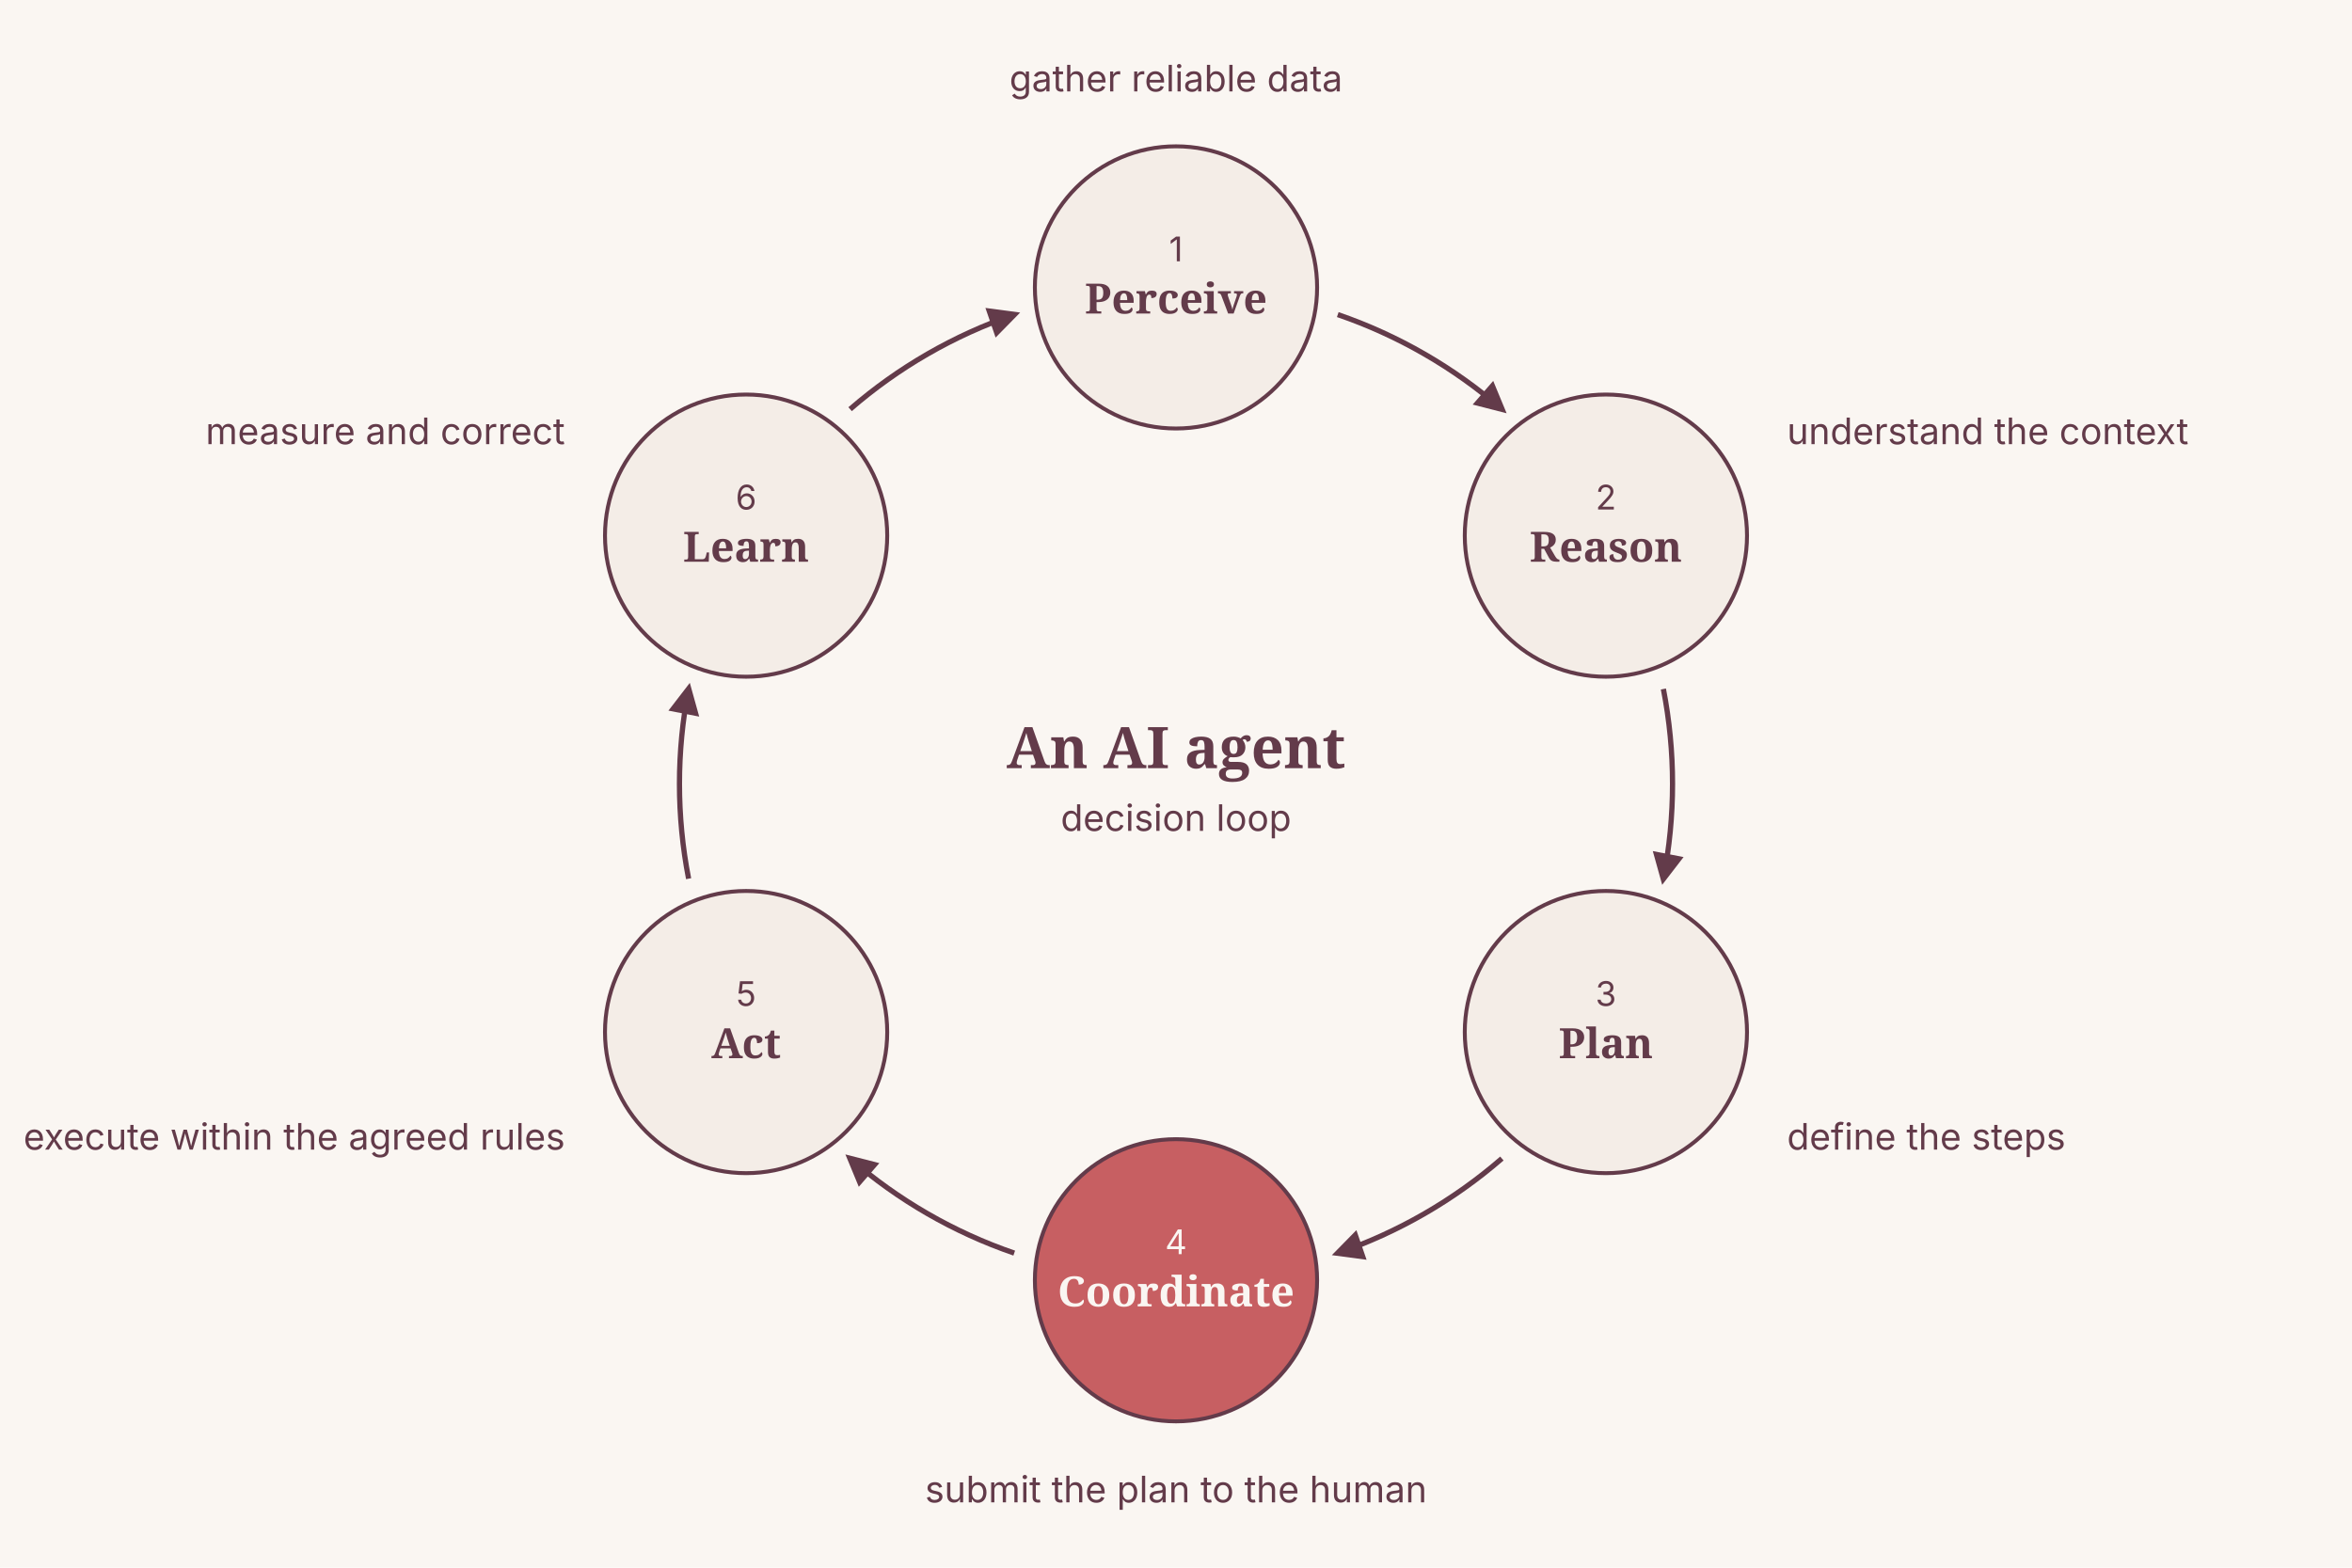
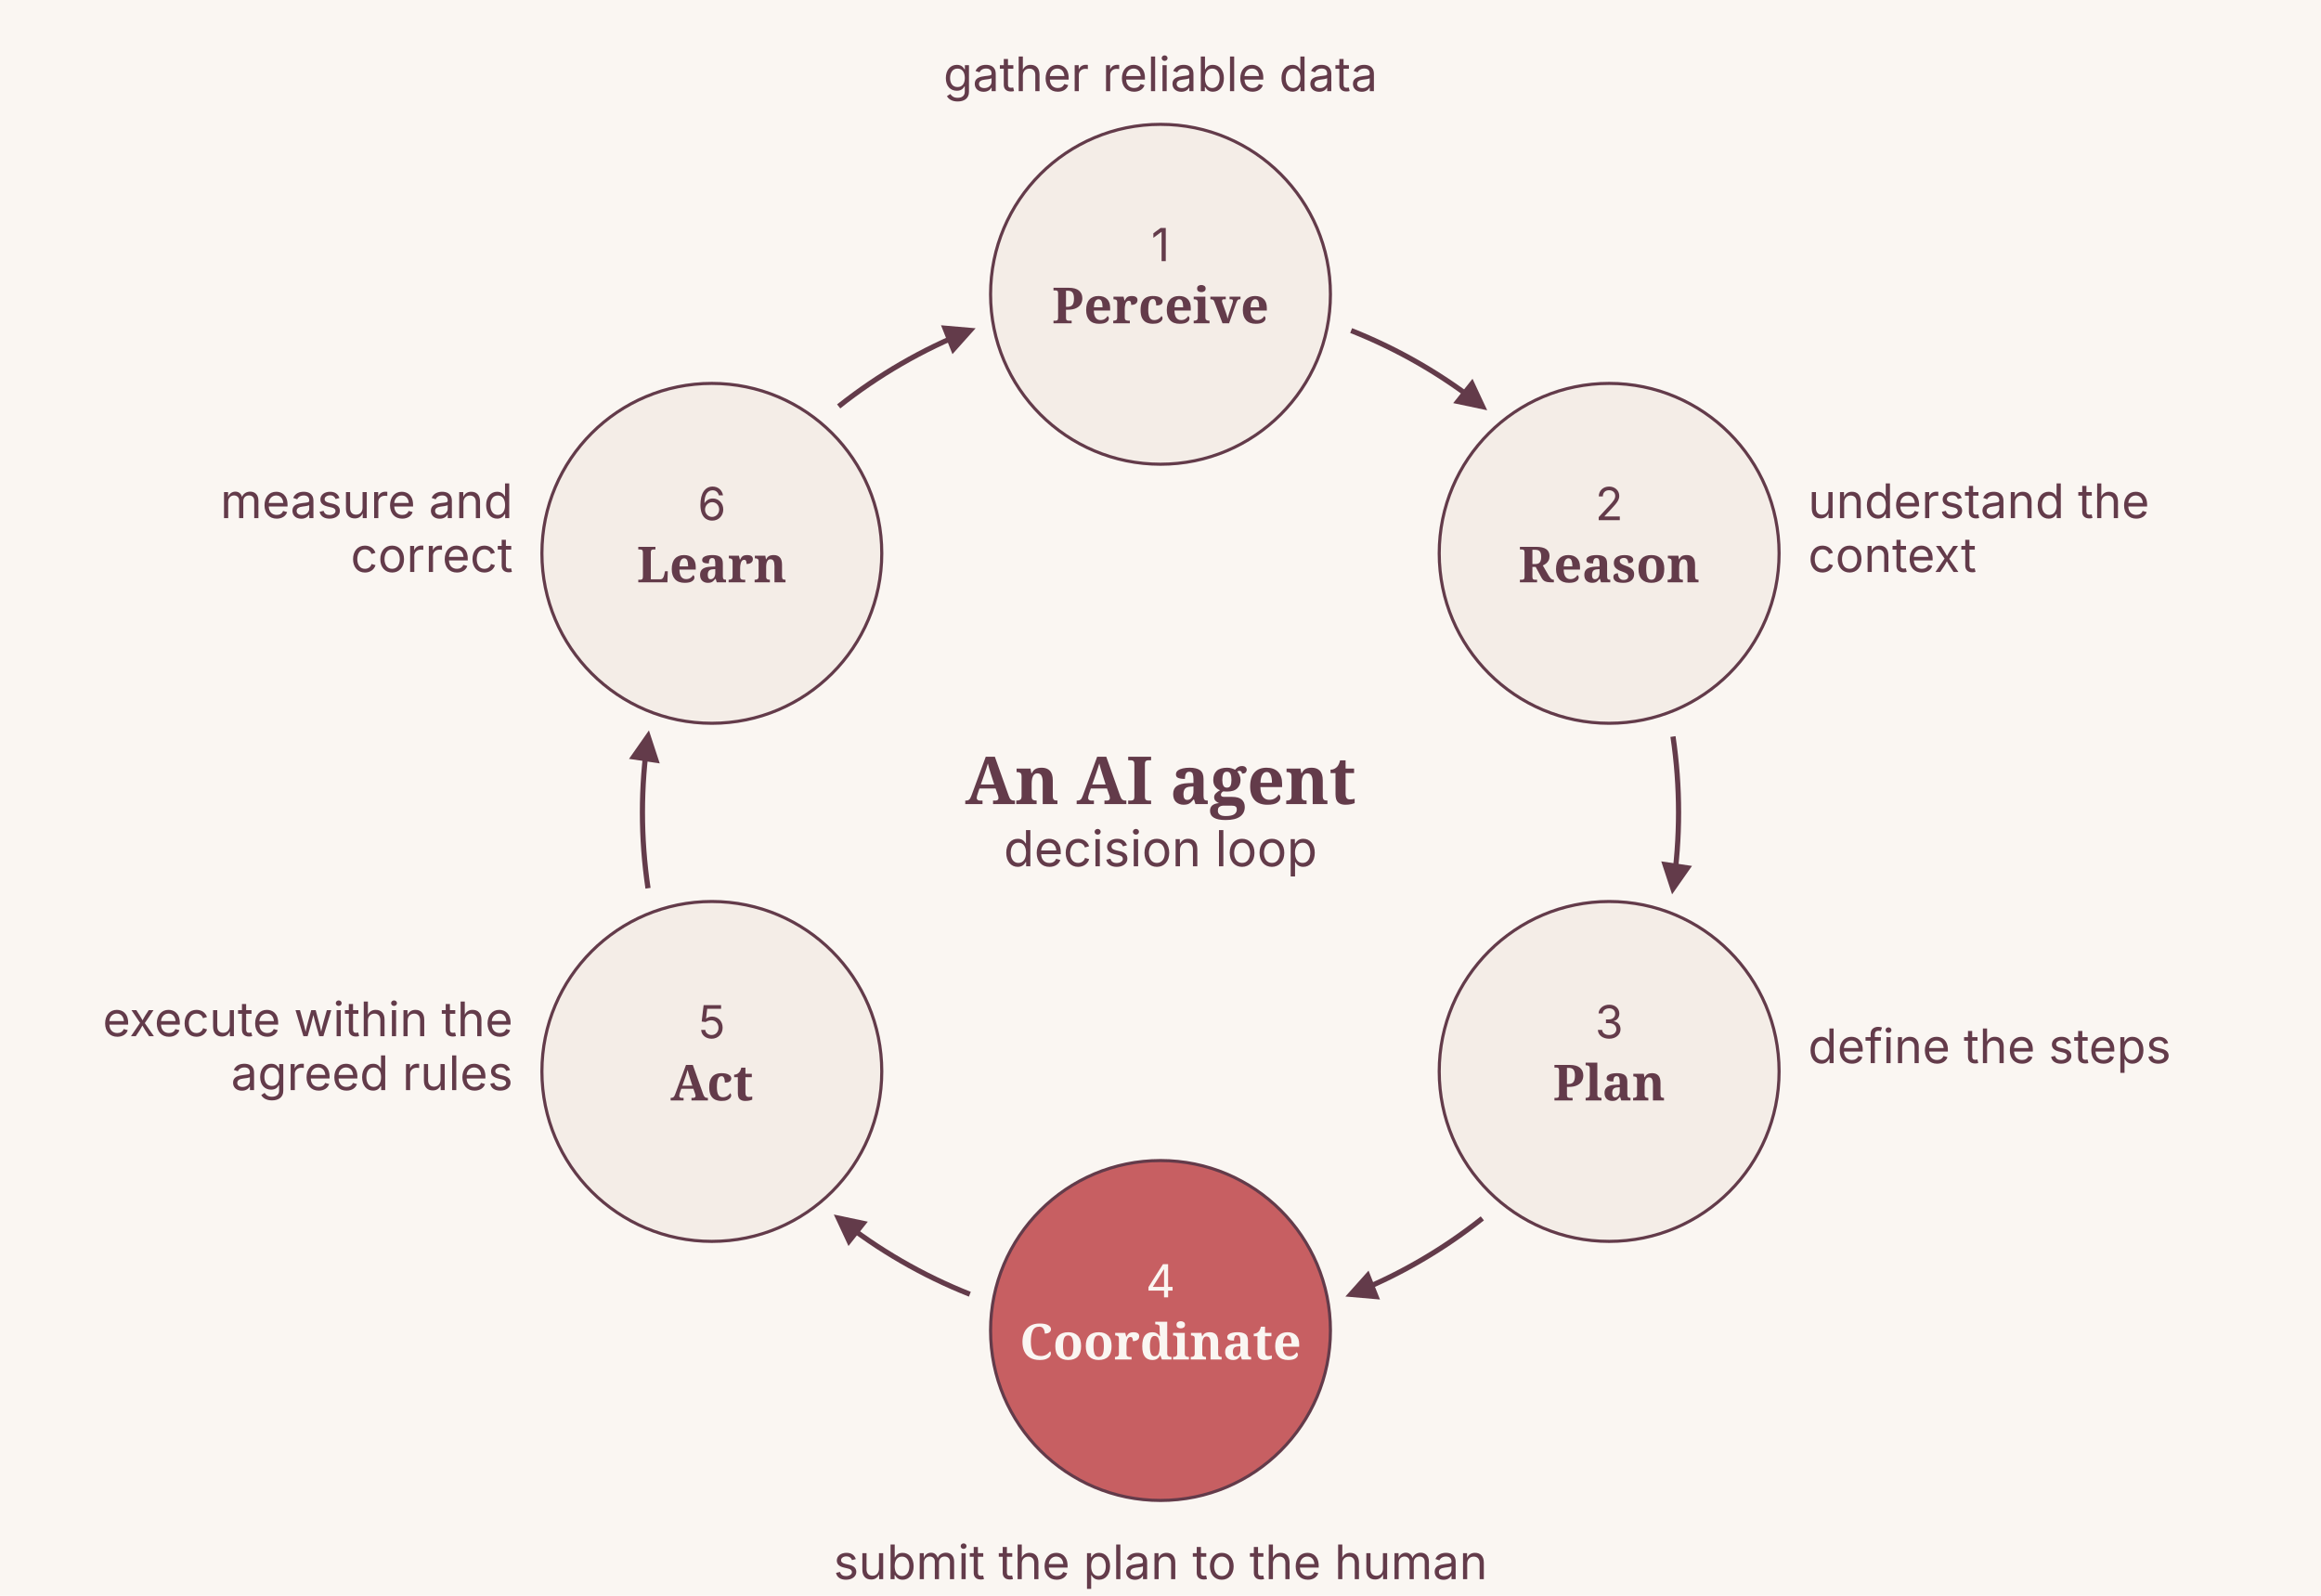
- <svg xmlns="http://www.w3.org/2000/svg" viewBox="0 0 900 600" role="img" aria-label="Six-step cycle of an AI agent: perceive, reason, plan, coordinate with the human, act, learn, then back to perceive.">
+ <svg xmlns="http://www.w3.org/2000/svg" viewBox="0 0 1120 770" role="img" aria-label="Six-step cycle of an AI agent: perceive, reason, plan, coordinate with the human, act, learn, then back to perceive.">
  <defs>
    <marker id="fl" viewBox="0 0 10 10" refX="8" refY="5" markerWidth="6" markerHeight="6" orient="auto-start-reverse">
      <path d="M0 0L10 5L0 10z" fill="#633B4A" />
    </marker>
  </defs>
-   <rect width="900" height="600" fill="#FAF6F2" />
-   <path d="M511.9 120.4 A190 190 0 0 1 574.7 156.6" fill="none" stroke="#633B4A" stroke-width="2" marker-end="url(#fl)" />
-   <path d="M636.5 263.7 A190 190 0 0 1 636.5 336.3" fill="none" stroke="#633B4A" stroke-width="2" marker-end="url(#fl)" />
-   <path d="M574.7 443.4 A190 190 0 0 1 511.9 479.6" fill="none" stroke="#633B4A" stroke-width="2" marker-end="url(#fl)" />
-   <path d="M388.1 479.6 A190 190 0 0 1 325.3 443.4" fill="none" stroke="#633B4A" stroke-width="2" marker-end="url(#fl)" />
-   <path d="M263.5 336.3 A190 190 0 0 1 263.5 263.7" fill="none" stroke="#633B4A" stroke-width="2" marker-end="url(#fl)" />
-   <path d="M325.3 156.6 A190 190 0 0 1 388.1 120.4" fill="none" stroke="#633B4A" stroke-width="2" marker-end="url(#fl)" />
-   <circle cx="450.0" cy="110.0" r="54" fill="#F4EDE7" stroke="#633B4A" stroke-width="1.5" />
-   <text x="450.0" y="100.0" text-anchor="middle" font-family="Inter, Arial, sans-serif" font-size="13" fill="#633B4A">1</text>
-   <text x="450.0" y="120.0" text-anchor="middle" font-family="Cormorant Garamond, Georgia, serif" font-size="16" font-weight="600" fill="#633B4A">Perceive</text>
-   <text x="450.0" y="35.0" text-anchor="middle" font-family="Inter, Arial, sans-serif" font-size="14" fill="#633B4A">gather reliable data</text>
-   <circle cx="614.5" cy="205.0" r="54" fill="#F4EDE7" stroke="#633B4A" stroke-width="1.5" />
-   <text x="614.5" y="195.0" text-anchor="middle" font-family="Inter, Arial, sans-serif" font-size="13" fill="#633B4A">2</text>
-   <text x="614.5" y="215.0" text-anchor="middle" font-family="Cormorant Garamond, Georgia, serif" font-size="16" font-weight="600" fill="#633B4A">Reason</text>
-   <text x="683.8" y="170.0" text-anchor="start" font-family="Inter, Arial, sans-serif" font-size="14" fill="#633B4A">understand the context</text>
-   <circle cx="614.5" cy="395.0" r="54" fill="#F4EDE7" stroke="#633B4A" stroke-width="1.5" />
-   <text x="614.5" y="385.0" text-anchor="middle" font-family="Inter, Arial, sans-serif" font-size="13" fill="#633B4A">3</text>
-   <text x="614.5" y="405.0" text-anchor="middle" font-family="Cormorant Garamond, Georgia, serif" font-size="16" font-weight="600" fill="#633B4A">Plan</text>
-   <text x="683.8" y="440.0" text-anchor="start" font-family="Inter, Arial, sans-serif" font-size="14" fill="#633B4A">define the steps</text>
-   <circle cx="450.0" cy="490.0" r="54" fill="#C75F62" stroke="#633B4A" stroke-width="1.5" />
-   <text x="450.0" y="480.0" text-anchor="middle" font-family="Inter, Arial, sans-serif" font-size="13" fill="#FAF6F2">4</text>
-   <text x="450.0" y="500.0" text-anchor="middle" font-family="Cormorant Garamond, Georgia, serif" font-size="16" font-weight="600" fill="#FAF6F2">Coordinate</text>
-   <text x="450.0" y="575.0" text-anchor="middle" font-family="Inter, Arial, sans-serif" font-size="14" fill="#633B4A">submit the plan to the human</text>
-   <circle cx="285.5" cy="395.0" r="54" fill="#F4EDE7" stroke="#633B4A" stroke-width="1.5" />
-   <text x="285.5" y="385.0" text-anchor="middle" font-family="Inter, Arial, sans-serif" font-size="13" fill="#633B4A">5</text>
-   <text x="285.5" y="405.0" text-anchor="middle" font-family="Cormorant Garamond, Georgia, serif" font-size="16" font-weight="600" fill="#633B4A">Act</text>
-   <text x="216.2" y="440.0" text-anchor="end" font-family="Inter, Arial, sans-serif" font-size="14" fill="#633B4A">execute within the agreed rules</text>
-   <circle cx="285.5" cy="205.0" r="54" fill="#F4EDE7" stroke="#633B4A" stroke-width="1.5" />
-   <text x="285.5" y="195.0" text-anchor="middle" font-family="Inter, Arial, sans-serif" font-size="13" fill="#633B4A">6</text>
-   <text x="285.5" y="215.0" text-anchor="middle" font-family="Cormorant Garamond, Georgia, serif" font-size="16" font-weight="600" fill="#633B4A">Learn</text>
-   <text x="216.2" y="170.0" text-anchor="end" font-family="Inter, Arial, sans-serif" font-size="14" fill="#633B4A">measure and correct</text>
-   <text x="450" y="294" text-anchor="middle" font-family="Cormorant Garamond, Georgia, serif" font-size="22" font-weight="600" fill="#633B4A">An AI agent</text>
-   <text x="450" y="318" text-anchor="middle" font-family="Inter, Arial, sans-serif" font-size="14" fill="#633B4A">decision loop</text>
+   <rect width="1120" height="770" fill="#FAF6F2" />
+   <path d="M652.0 159.5 A250 250 0 0 1 715.3 196.1" fill="none" stroke="#633B4A" stroke-width="2.5" marker-end="url(#fl)" />
+   <path d="M807.3 355.4 A250 250 0 0 1 807.3 428.6" fill="none" stroke="#633B4A" stroke-width="2.5" marker-end="url(#fl)" />
+   <path d="M715.3 587.9 A250 250 0 0 1 652.0 624.5" fill="none" stroke="#633B4A" stroke-width="2.5" marker-end="url(#fl)" />
+   <path d="M468.0 624.5 A250 250 0 0 1 404.7 587.9" fill="none" stroke="#633B4A" stroke-width="2.5" marker-end="url(#fl)" />
+   <path d="M312.7 428.6 A250 250 0 0 1 312.7 355.4" fill="none" stroke="#633B4A" stroke-width="2.5" marker-end="url(#fl)" />
+   <path d="M404.7 196.1 A250 250 0 0 1 468.0 159.5" fill="none" stroke="#633B4A" stroke-width="2.5" marker-end="url(#fl)" />
+   <circle cx="560.0" cy="142.0" r="82" fill="#F4EDE7" stroke="#633B4A" stroke-width="1.5" />
+   <text x="560.0" y="126.0" text-anchor="middle" font-family="Inter, Arial, sans-serif" font-size="22" fill="#633B4A">1</text>
+   <text x="560.0" y="156.0" text-anchor="middle" font-family="Cormorant Garamond, Georgia, serif" font-size="24" font-weight="600" fill="#633B4A">Perceive</text>
+   <text x="560.0" y="44.0" text-anchor="middle" font-family="Inter, Arial, sans-serif" font-size="23" fill="#633B4A">gather reliable data</text>
+   <circle cx="776.5" cy="267.0" r="82" fill="#F4EDE7" stroke="#633B4A" stroke-width="1.5" />
+   <text x="776.5" y="251.0" text-anchor="middle" font-family="Inter, Arial, sans-serif" font-size="22" fill="#633B4A">2</text>
+   <text x="776.5" y="281.0" text-anchor="middle" font-family="Cormorant Garamond, Georgia, serif" font-size="24" font-weight="600" fill="#633B4A">Reason</text>
+   <text x="872.5" y="250.0" text-anchor="start" font-family="Inter, Arial, sans-serif" font-size="23" fill="#633B4A">understand the</text>
+   <text x="872.5" y="276.0" text-anchor="start" font-family="Inter, Arial, sans-serif" font-size="23" fill="#633B4A">context</text>
+   <circle cx="776.5" cy="517.0" r="82" fill="#F4EDE7" stroke="#633B4A" stroke-width="1.5" />
+   <text x="776.5" y="501.0" text-anchor="middle" font-family="Inter, Arial, sans-serif" font-size="22" fill="#633B4A">3</text>
+   <text x="776.5" y="531.0" text-anchor="middle" font-family="Cormorant Garamond, Georgia, serif" font-size="24" font-weight="600" fill="#633B4A">Plan</text>
+   <text x="872.5" y="513.0" text-anchor="start" font-family="Inter, Arial, sans-serif" font-size="23" fill="#633B4A">define the steps</text>
+   <circle cx="560.0" cy="642.0" r="82" fill="#C75F62" stroke="#633B4A" stroke-width="1.5" />
+   <text x="560.0" y="626.0" text-anchor="middle" font-family="Inter, Arial, sans-serif" font-size="22" fill="#FAF6F2">4</text>
+   <text x="560.0" y="656.0" text-anchor="middle" font-family="Cormorant Garamond, Georgia, serif" font-size="24" font-weight="600" fill="#FAF6F2">Coordinate</text>
+   <text x="560.0" y="762.0" text-anchor="middle" font-family="Inter, Arial, sans-serif" font-size="23" fill="#633B4A">submit the plan to the human</text>
+   <circle cx="343.5" cy="517.0" r="82" fill="#F4EDE7" stroke="#633B4A" stroke-width="1.5" />
+   <text x="343.5" y="501.0" text-anchor="middle" font-family="Inter, Arial, sans-serif" font-size="22" fill="#633B4A">5</text>
+   <text x="343.5" y="531.0" text-anchor="middle" font-family="Cormorant Garamond, Georgia, serif" font-size="24" font-weight="600" fill="#633B4A">Act</text>
+   <text x="247.5" y="500.0" text-anchor="end" font-family="Inter, Arial, sans-serif" font-size="23" fill="#633B4A">execute within the</text>
+   <text x="247.5" y="526.0" text-anchor="end" font-family="Inter, Arial, sans-serif" font-size="23" fill="#633B4A">agreed rules</text>
+   <circle cx="343.5" cy="267.0" r="82" fill="#F4EDE7" stroke="#633B4A" stroke-width="1.5" />
+   <text x="343.5" y="251.0" text-anchor="middle" font-family="Inter, Arial, sans-serif" font-size="22" fill="#633B4A">6</text>
+   <text x="343.5" y="281.0" text-anchor="middle" font-family="Cormorant Garamond, Georgia, serif" font-size="24" font-weight="600" fill="#633B4A">Learn</text>
+   <text x="247.5" y="250.0" text-anchor="end" font-family="Inter, Arial, sans-serif" font-size="23" fill="#633B4A">measure and</text>
+   <text x="247.5" y="276.0" text-anchor="end" font-family="Inter, Arial, sans-serif" font-size="23" fill="#633B4A">correct</text>
+   <text x="560" y="388" text-anchor="middle" font-family="Cormorant Garamond, Georgia, serif" font-size="32" font-weight="600" fill="#633B4A">An AI agent</text>
+   <text x="560" y="418" text-anchor="middle" font-family="Inter, Arial, sans-serif" font-size="24" fill="#633B4A">decision loop</text>
</svg>
